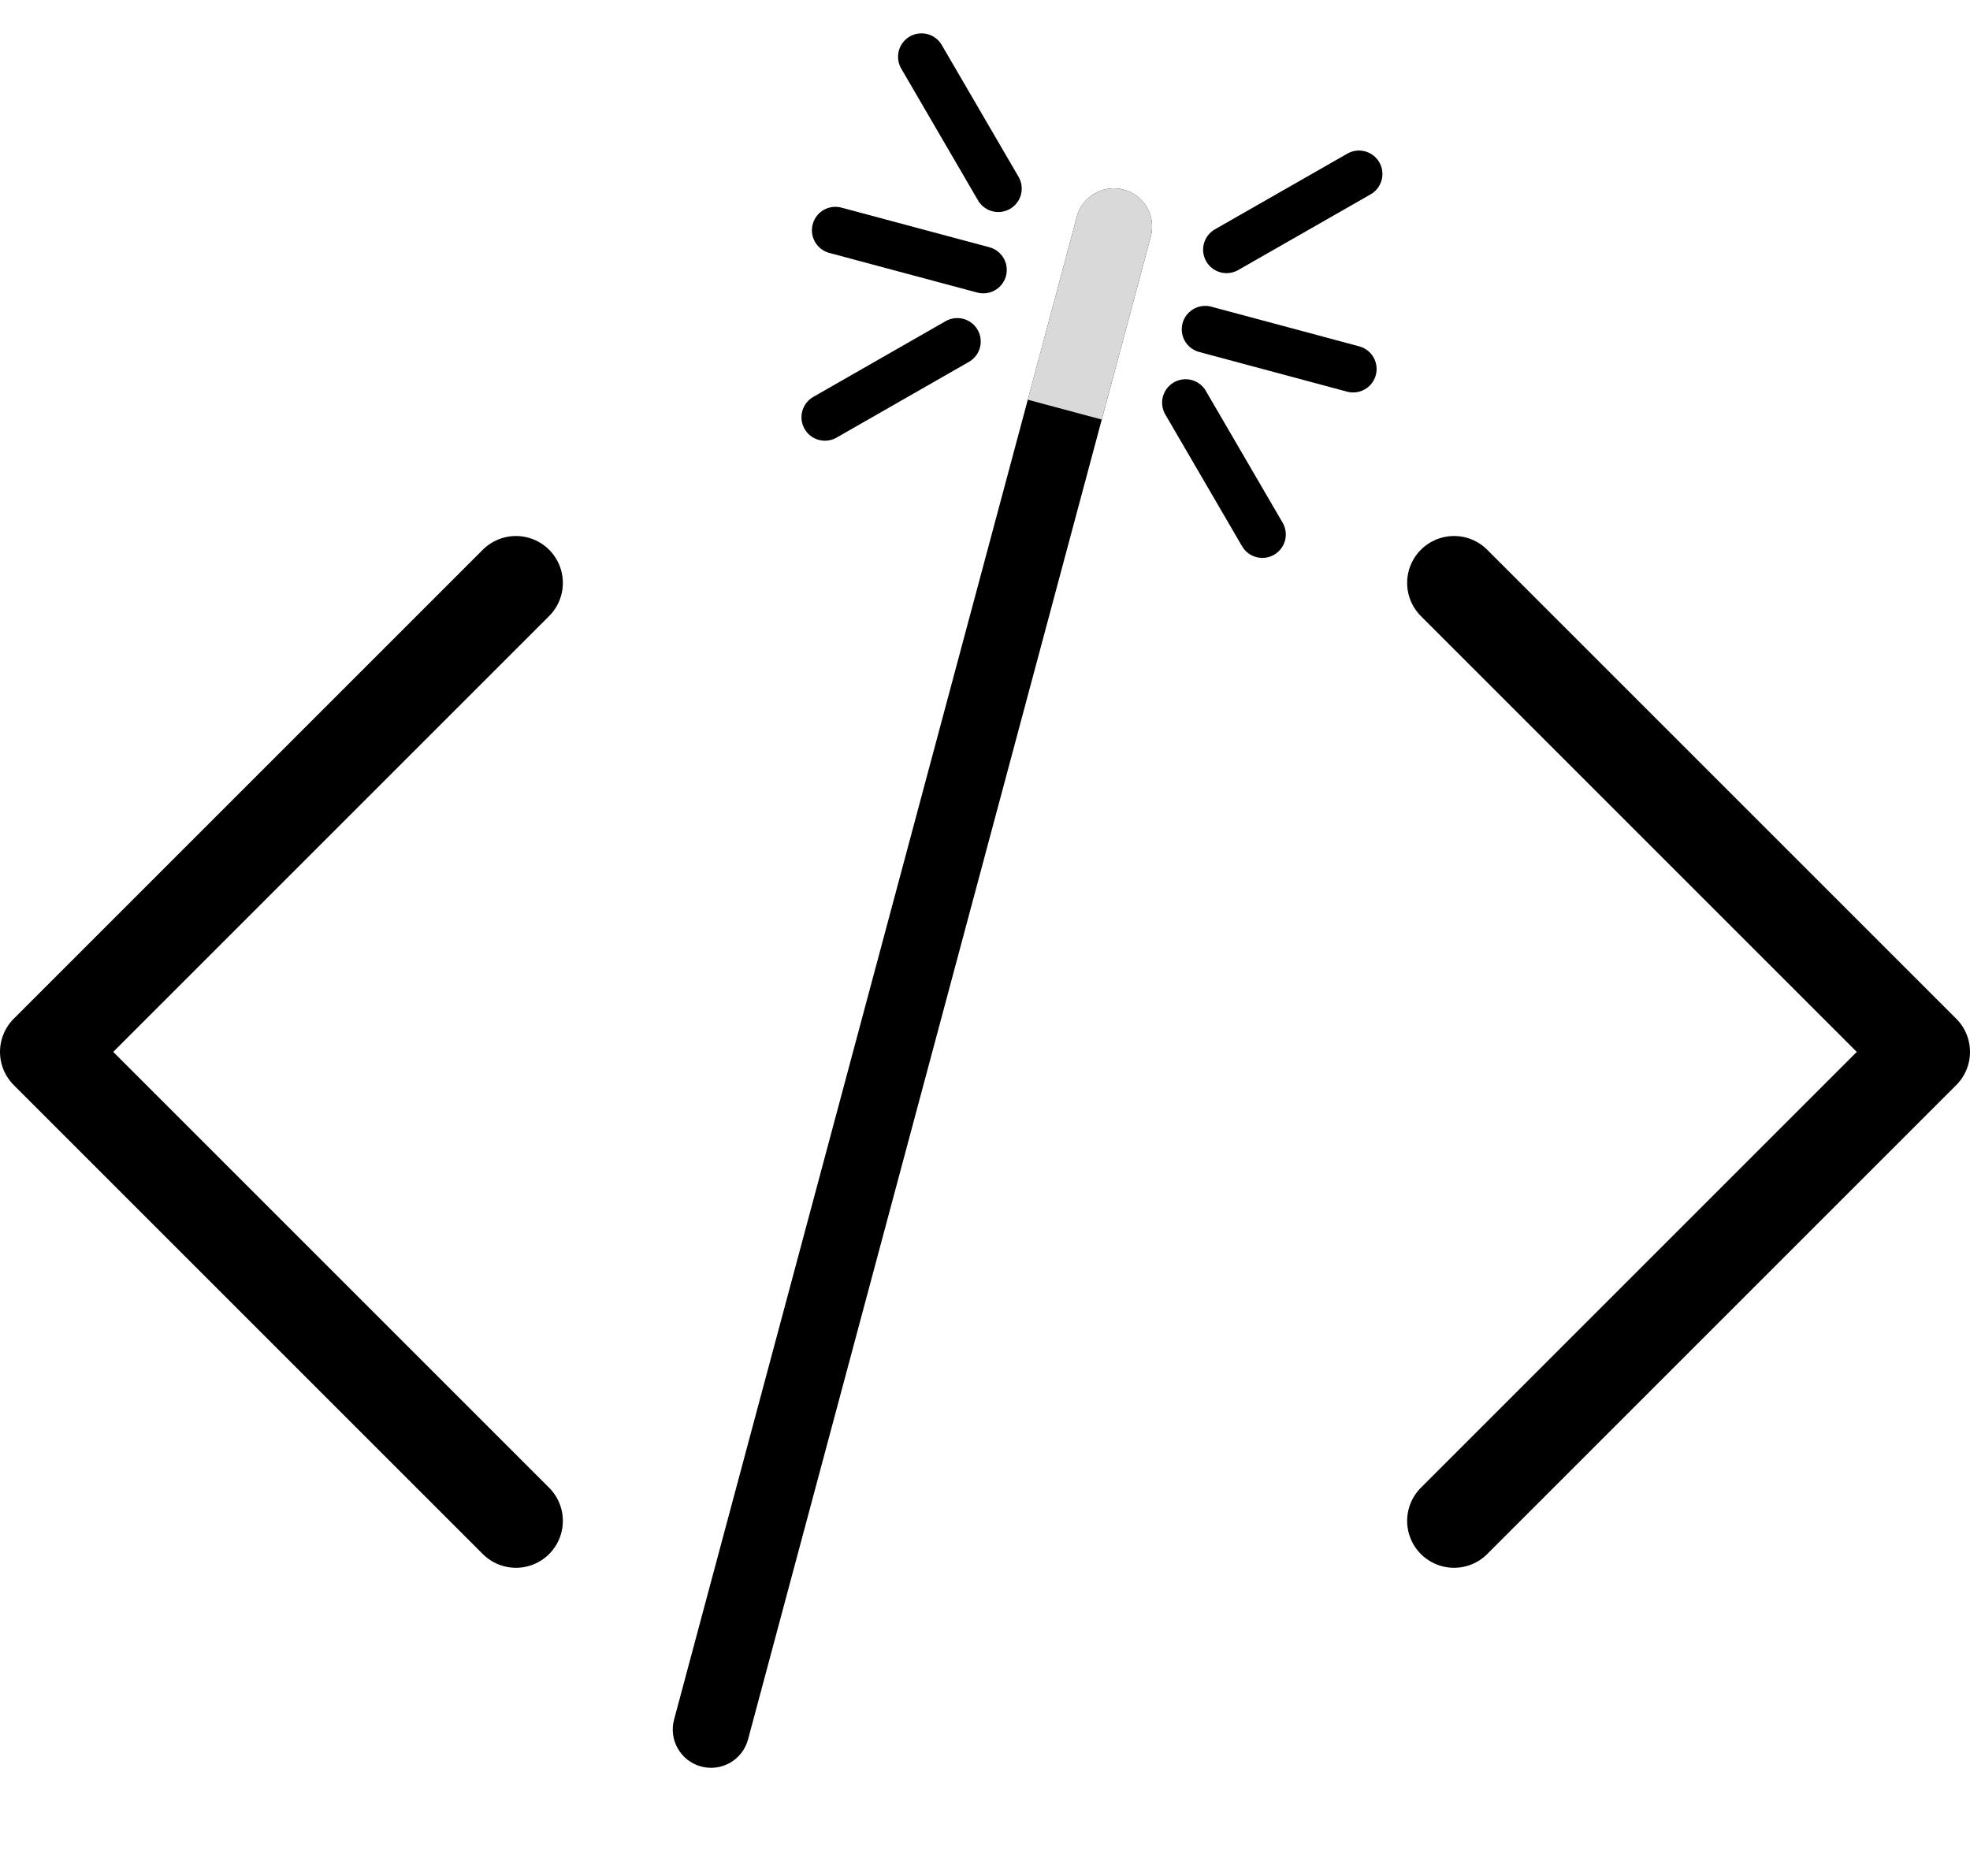
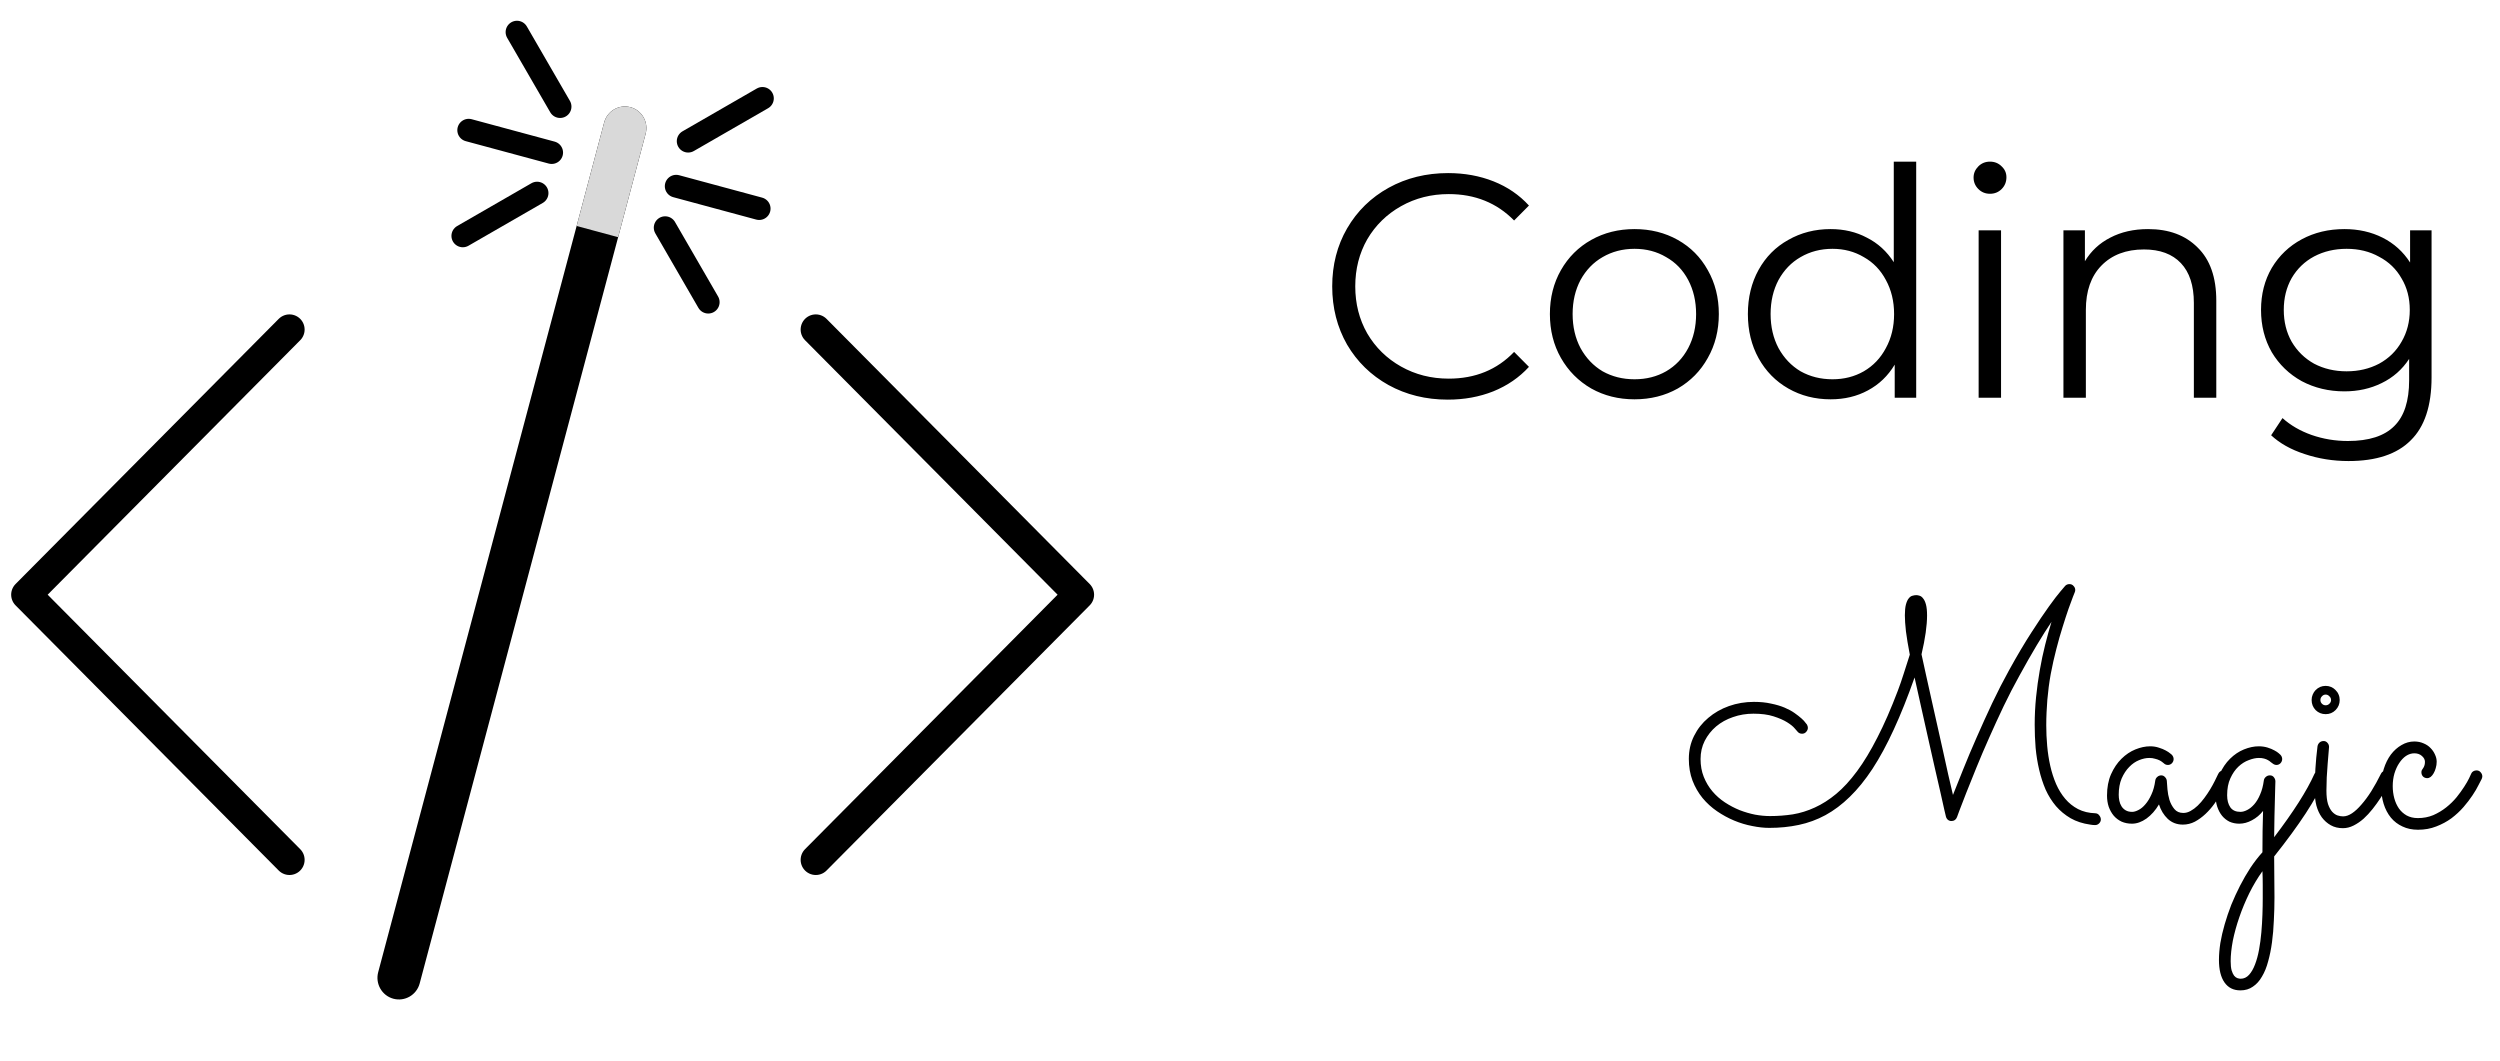
- <svg xmlns="http://www.w3.org/2000/svg" width="42" height="40" viewBox="0 0 42 40" fill="none">
-   <path d="M11 12.429L1 22.429L11 32.429" stroke="black" stroke-width="2" stroke-linecap="round" stroke-linejoin="round" />
-   <path d="M31 12.429L41 22.429L31 32.429" stroke="black" stroke-width="2" stroke-linecap="round" stroke-linejoin="round" />
-   <path d="M24.535 5.043L15.948 37.089C15.831 37.525 15.384 37.783 14.948 37.666C14.513 37.55 14.254 37.102 14.371 36.666L22.958 4.62C23.075 4.185 23.522 3.926 23.958 4.043C24.393 4.16 24.652 4.607 24.535 5.043Z" fill="black" />
-   <path d="M22.958 4.62C23.075 4.185 23.522 3.926 23.958 4.043C24.393 4.16 24.652 4.607 24.535 5.043L23.489 8.946L21.912 8.523L22.958 4.62Z" fill="#D9D9D9" />
-   <path d="M25.695 7.022L28.849 7.868" stroke="black" stroke-linecap="round" />
-   <path d="M17.81 4.91L20.964 5.755" stroke="black" stroke-linecap="round" />
-   <path d="M19.646 1.211L21.283 4.021" stroke="black" stroke-linecap="round" />
-   <path d="M17.587 8.897L20.409 7.282" stroke="black" stroke-linecap="round" />
-   <path d="M25.276 8.586L26.913 11.396" stroke="black" stroke-linecap="round" />
-   <path d="M26.15 5.324L28.973 3.71" stroke="black" stroke-linecap="round" />
+ <svg xmlns="http://www.w3.org/2000/svg" width="165" height="70" viewBox="0 0 165 70" fill="none">
+   <path d="M19.105 21.75L1.737 39.25L19.105 56.75" stroke="black" stroke-width="2" stroke-linecap="round" stroke-linejoin="round" />
+   <path d="M53.842 21.75L71.21 39.25L53.842 56.75" stroke="black" stroke-width="2" stroke-linecap="round" stroke-linejoin="round" />
+   <path d="M42.613 8.825L27.699 64.906C27.497 65.668 26.719 66.12 25.963 65.916C25.207 65.712 24.758 64.928 24.96 64.166L39.874 8.085C40.077 7.323 40.854 6.871 41.611 7.075C42.367 7.279 42.816 8.062 42.613 8.825Z" fill="black" />
+   <path d="M39.874 8.085C40.077 7.323 40.854 6.871 41.611 7.075C42.367 7.279 42.816 8.062 42.613 8.825L40.797 15.655L38.058 14.915L39.874 8.085Z" fill="#D9D9D9" />
+   <path d="M44.628 12.289L50.106 13.768" stroke="black" stroke-width="1.5" stroke-linecap="round" />
+   <path d="M30.933 8.592L36.411 10.071" stroke="black" stroke-width="1.5" stroke-linecap="round" />
+   <path d="M34.121 2.12L36.966 7.036" stroke="black" stroke-width="1.5" stroke-linecap="round" />
+   <path d="M30.545 15.569L35.448 12.744" stroke="black" stroke-width="1.5" stroke-linecap="round" />
+   <path d="M43.9 15.026L46.744 19.943" stroke="black" stroke-width="1.5" stroke-linecap="round" />
+   <path d="M45.418 9.318L50.321 6.493" stroke="black" stroke-width="1.5" stroke-linecap="round" />
+   <path d="M95.554 26.376C94.109 26.376 92.803 26.054 91.636 25.41C90.483 24.766 89.572 23.877 88.906 22.743C88.252 21.595 87.926 20.314 87.926 18.9C87.926 17.486 88.252 16.212 88.906 15.078C89.572 13.93 90.49 13.034 91.657 12.39C92.824 11.746 94.13 11.424 95.575 11.424C96.659 11.424 97.659 11.606 98.576 11.97C99.493 12.334 100.271 12.866 100.911 13.566L99.931 14.553C98.792 13.391 97.353 12.81 95.617 12.81C94.463 12.81 93.414 13.076 92.469 13.608C91.525 14.14 90.781 14.868 90.239 15.792C89.711 16.716 89.447 17.752 89.447 18.9C89.447 20.048 89.711 21.084 90.239 22.008C90.781 22.932 91.525 23.66 92.469 24.192C93.414 24.724 94.463 24.99 95.617 24.99C97.367 24.99 98.805 24.402 99.931 23.226L100.911 24.213C100.271 24.913 99.486 25.452 98.555 25.83C97.638 26.194 96.638 26.376 95.554 26.376ZM107.878 26.355C106.822 26.355 105.871 26.117 105.023 25.641C104.175 25.151 103.509 24.479 103.022 23.625C102.536 22.771 102.293 21.805 102.293 20.727C102.293 19.649 102.536 18.683 103.022 17.829C103.509 16.975 104.175 16.31 105.023 15.834C105.871 15.358 106.822 15.12 107.878 15.12C108.934 15.12 109.886 15.358 110.734 15.834C111.581 16.31 112.241 16.975 112.714 17.829C113.2 18.683 113.443 19.649 113.443 20.727C113.443 21.805 113.2 22.771 112.714 23.625C112.241 24.479 111.581 25.151 110.734 25.641C109.886 26.117 108.934 26.355 107.878 26.355ZM107.878 25.032C108.657 25.032 109.351 24.857 109.963 24.507C110.588 24.143 111.074 23.632 111.422 22.974C111.769 22.316 111.943 21.567 111.943 20.727C111.943 19.887 111.769 19.138 111.422 18.48C111.074 17.822 110.588 17.318 109.963 16.968C109.351 16.604 108.657 16.422 107.878 16.422C107.1 16.422 106.399 16.604 105.773 16.968C105.162 17.318 104.676 17.822 104.314 18.48C103.967 19.138 103.793 19.887 103.793 20.727C103.793 21.567 103.967 22.316 104.314 22.974C104.676 23.632 105.162 24.143 105.773 24.507C106.399 24.857 107.1 25.032 107.878 25.032ZM126.469 10.668V26.25H125.051V24.066C124.607 24.808 124.016 25.375 123.28 25.767C122.557 26.159 121.737 26.355 120.82 26.355C119.792 26.355 118.861 26.117 118.027 25.641C117.194 25.165 116.541 24.5 116.068 23.646C115.596 22.792 115.36 21.819 115.36 20.727C115.36 19.635 115.596 18.662 116.068 17.808C116.541 16.954 117.194 16.296 118.027 15.834C118.861 15.358 119.792 15.12 120.82 15.12C121.71 15.12 122.509 15.309 123.217 15.687C123.94 16.051 124.53 16.59 124.989 17.304V10.668H126.469ZM120.945 25.032C121.71 25.032 122.397 24.857 123.009 24.507C123.634 24.143 124.12 23.632 124.468 22.974C124.829 22.316 125.01 21.567 125.01 20.727C125.01 19.887 124.829 19.138 124.468 18.48C124.12 17.822 123.634 17.318 123.009 16.968C122.397 16.604 121.71 16.422 120.945 16.422C120.167 16.422 119.466 16.604 118.84 16.968C118.229 17.318 117.743 17.822 117.381 18.48C117.034 19.138 116.86 19.887 116.86 20.727C116.86 21.567 117.034 22.316 117.381 22.974C117.743 23.632 118.229 24.143 118.84 24.507C119.466 24.857 120.167 25.032 120.945 25.032ZM130.59 15.204H132.069V26.25H130.59V15.204ZM131.34 12.789C131.034 12.789 130.777 12.684 130.569 12.474C130.36 12.264 130.256 12.012 130.256 11.718C130.256 11.438 130.36 11.193 130.569 10.983C130.777 10.773 131.034 10.668 131.34 10.668C131.646 10.668 131.903 10.773 132.111 10.983C132.32 11.179 132.424 11.417 132.424 11.697C132.424 12.005 132.32 12.264 132.111 12.474C131.903 12.684 131.646 12.789 131.34 12.789ZM141.773 15.12C143.148 15.12 144.239 15.526 145.045 16.338C145.865 17.136 146.275 18.305 146.275 19.845V26.25H144.795V19.992C144.795 18.844 144.51 17.969 143.94 17.367C143.371 16.765 142.558 16.464 141.502 16.464C140.321 16.464 139.383 16.821 138.688 17.535C138.007 18.235 137.667 19.208 137.667 20.454V26.25H136.187V15.204H137.604V17.241C138.007 16.569 138.563 16.051 139.272 15.687C139.994 15.309 140.828 15.12 141.773 15.12ZM160.483 15.204V24.906C160.483 26.782 160.024 28.168 159.107 29.064C158.204 29.974 156.835 30.429 155.001 30.429C153.987 30.429 153.021 30.275 152.104 29.967C151.201 29.673 150.465 29.26 149.895 28.728L150.645 27.594C151.173 28.07 151.813 28.441 152.563 28.707C153.327 28.973 154.126 29.106 154.96 29.106C156.349 29.106 157.37 28.777 158.023 28.119C158.677 27.475 159.003 26.467 159.003 25.095V23.688C158.545 24.388 157.94 24.92 157.19 25.284C156.453 25.648 155.634 25.83 154.73 25.83C153.702 25.83 152.764 25.606 151.917 25.158C151.083 24.696 150.423 24.059 149.937 23.247C149.464 22.421 149.228 21.49 149.228 20.454C149.228 19.418 149.464 18.494 149.937 17.682C150.423 16.87 151.083 16.24 151.917 15.792C152.75 15.344 153.688 15.12 154.73 15.12C155.661 15.12 156.502 15.309 157.252 15.687C158.003 16.065 158.607 16.611 159.066 17.325V15.204H160.483ZM154.876 24.507C155.668 24.507 156.384 24.339 157.023 24.003C157.662 23.653 158.155 23.17 158.503 22.554C158.864 21.938 159.045 21.238 159.045 20.454C159.045 19.67 158.864 18.977 158.503 18.375C158.155 17.759 157.662 17.283 157.023 16.947C156.398 16.597 155.682 16.422 154.876 16.422C154.084 16.422 153.369 16.59 152.73 16.926C152.104 17.262 151.611 17.738 151.25 18.354C150.902 18.97 150.729 19.67 150.729 20.454C150.729 21.238 150.902 21.938 151.25 22.554C151.611 23.17 152.104 23.653 152.73 24.003C153.369 24.339 154.084 24.507 154.876 24.507Z" fill="black" />
+   <path d="M135.399 41.043C135.107 41.474 134.782 41.99 134.422 42.591C134.063 43.193 133.679 43.866 133.272 44.611C132.926 45.233 132.583 45.897 132.244 46.601C131.912 47.298 131.593 47.992 131.288 48.682C130.982 49.366 130.701 50.025 130.443 50.661C130.185 51.29 129.961 51.847 129.771 52.333C129.581 52.811 129.432 53.197 129.324 53.491C129.215 53.778 129.161 53.925 129.161 53.932C129.093 54.103 128.971 54.188 128.794 54.188C128.706 54.188 128.628 54.161 128.56 54.106C128.492 54.045 128.448 53.97 128.428 53.881C128.428 53.874 128.394 53.73 128.326 53.45C128.265 53.163 128.18 52.784 128.072 52.312C127.963 51.833 127.838 51.286 127.695 50.671C127.56 50.049 127.414 49.403 127.258 48.733C127.108 48.057 126.956 47.373 126.8 46.683C126.644 45.992 126.498 45.336 126.362 44.714C125.908 46.006 125.449 47.151 124.988 48.149C124.534 49.14 124.065 50.005 123.584 50.743C123.102 51.475 122.603 52.09 122.088 52.589C121.579 53.088 121.043 53.491 120.48 53.799C119.924 54.1 119.337 54.315 118.719 54.445C118.109 54.575 117.461 54.64 116.776 54.64C116.423 54.64 116.046 54.599 115.646 54.517C115.246 54.441 114.849 54.322 114.455 54.158C114.062 53.994 113.685 53.788 113.325 53.542C112.966 53.296 112.647 53.006 112.369 52.671C112.091 52.329 111.87 51.946 111.707 51.522C111.545 51.092 111.463 50.613 111.463 50.087C111.463 49.533 111.579 49.027 111.809 48.569C112.04 48.105 112.352 47.708 112.746 47.38C113.139 47.045 113.593 46.785 114.109 46.601C114.632 46.416 115.181 46.324 115.758 46.324C116.178 46.324 116.555 46.361 116.887 46.437C117.227 46.505 117.525 46.594 117.783 46.703C118.041 46.812 118.261 46.932 118.444 47.062C118.628 47.192 118.78 47.312 118.902 47.421C119.025 47.53 119.113 47.626 119.167 47.708C119.221 47.783 119.252 47.821 119.259 47.821C119.299 47.896 119.32 47.968 119.32 48.036C119.32 48.132 119.282 48.221 119.208 48.303C119.14 48.385 119.048 48.426 118.933 48.426C118.797 48.426 118.689 48.368 118.607 48.252C118.601 48.245 118.546 48.183 118.444 48.067C118.343 47.944 118.176 47.81 117.946 47.667C117.715 47.523 117.417 47.394 117.05 47.277C116.691 47.161 116.25 47.103 115.727 47.103C115.252 47.103 114.801 47.178 114.374 47.329C113.953 47.472 113.583 47.677 113.265 47.944C112.952 48.21 112.701 48.528 112.511 48.897C112.328 49.26 112.237 49.66 112.237 50.097C112.237 50.528 112.308 50.921 112.45 51.276C112.593 51.632 112.783 51.95 113.02 52.23C113.258 52.51 113.533 52.753 113.845 52.958C114.157 53.163 114.482 53.334 114.822 53.471C115.161 53.601 115.5 53.7 115.839 53.768C116.185 53.83 116.511 53.86 116.816 53.86C117.332 53.86 117.834 53.823 118.322 53.748C118.818 53.666 119.303 53.515 119.778 53.296C120.259 53.078 120.731 52.777 121.192 52.394C121.654 52.011 122.111 51.512 122.566 50.897C123.021 50.282 123.468 49.54 123.909 48.672C124.357 47.804 124.805 46.778 125.253 45.596C125.389 45.24 125.521 44.857 125.65 44.447C125.779 44.037 125.911 43.623 126.047 43.207C125.931 42.605 125.846 42.092 125.792 41.668C125.745 41.245 125.721 40.893 125.721 40.612C125.721 40.312 125.745 40.072 125.792 39.895C125.84 39.717 125.901 39.583 125.975 39.495C126.05 39.399 126.131 39.341 126.22 39.32C126.308 39.293 126.393 39.279 126.474 39.279C126.542 39.279 126.616 39.293 126.698 39.32C126.786 39.348 126.864 39.409 126.932 39.505C127.007 39.594 127.068 39.727 127.115 39.905C127.163 40.083 127.186 40.322 127.186 40.623C127.186 40.951 127.156 41.33 127.095 41.761C127.034 42.191 126.942 42.667 126.82 43.186C126.908 43.603 127.01 44.068 127.125 44.581C127.241 45.093 127.359 45.627 127.481 46.18C127.604 46.727 127.729 47.288 127.858 47.862C127.987 48.436 128.112 48.996 128.235 49.543C128.357 50.09 128.472 50.613 128.581 51.112C128.696 51.611 128.801 52.062 128.896 52.466C129.079 52.001 129.303 51.44 129.568 50.784C129.832 50.121 130.128 49.42 130.453 48.682C130.779 47.937 131.121 47.182 131.481 46.416C131.847 45.644 132.221 44.916 132.6 44.232C133.136 43.261 133.628 42.431 134.076 41.74C134.524 41.043 134.911 40.469 135.236 40.018C135.562 39.566 135.816 39.235 135.999 39.023C136.189 38.804 136.291 38.685 136.305 38.664C136.379 38.589 136.471 38.551 136.58 38.551C136.695 38.551 136.787 38.592 136.854 38.674C136.929 38.749 136.966 38.838 136.966 38.941C136.966 38.989 136.956 39.036 136.936 39.084C136.936 39.091 136.895 39.194 136.814 39.392C136.739 39.583 136.641 39.85 136.519 40.192C136.403 40.527 136.274 40.923 136.132 41.381C135.989 41.833 135.85 42.321 135.715 42.848C135.579 43.367 135.457 43.914 135.348 44.488C135.246 45.056 135.172 45.623 135.124 46.19C135.104 46.45 135.087 46.724 135.073 47.011C135.06 47.291 135.053 47.575 135.053 47.862C135.053 48.313 135.073 48.768 135.114 49.226C135.155 49.684 135.223 50.124 135.318 50.548C135.413 50.972 135.542 51.372 135.704 51.748C135.867 52.117 136.067 52.442 136.305 52.722C136.542 53.002 136.824 53.228 137.149 53.399C137.482 53.57 137.865 53.662 138.3 53.676C138.408 53.683 138.493 53.73 138.554 53.819C138.622 53.901 138.656 53.99 138.656 54.086C138.656 54.182 138.618 54.267 138.544 54.342C138.469 54.417 138.381 54.455 138.279 54.455C138.17 54.455 138.062 54.445 137.953 54.424C137.465 54.356 137.034 54.216 136.661 54.004C136.288 53.785 135.966 53.519 135.694 53.204C135.423 52.883 135.195 52.52 135.012 52.117C134.836 51.707 134.693 51.27 134.585 50.805C134.476 50.34 134.398 49.858 134.351 49.359C134.31 48.853 134.29 48.344 134.29 47.831C134.29 47.223 134.32 46.614 134.381 46.006C134.442 45.397 134.524 44.806 134.626 44.232C134.727 43.651 134.846 43.09 134.982 42.55C135.117 42.01 135.257 41.508 135.399 41.043ZM147.113 51.389C147.085 51.444 147.028 51.56 146.94 51.738C146.858 51.909 146.75 52.107 146.614 52.333C146.485 52.558 146.332 52.794 146.156 53.04C145.979 53.286 145.783 53.512 145.566 53.717C145.349 53.922 145.115 54.093 144.863 54.23C144.612 54.359 144.348 54.424 144.07 54.424C143.676 54.424 143.344 54.298 143.072 54.045C142.808 53.792 142.614 53.474 142.492 53.091C142.262 53.481 141.987 53.792 141.668 54.024C141.349 54.25 141.03 54.363 140.711 54.363C140.46 54.363 140.233 54.318 140.029 54.23C139.826 54.134 139.653 54.004 139.51 53.84C139.368 53.669 139.256 53.471 139.175 53.245C139.1 53.02 139.063 52.773 139.063 52.507C139.063 51.974 139.151 51.505 139.327 51.102C139.51 50.692 139.741 50.35 140.019 50.077C140.297 49.803 140.603 49.598 140.935 49.462C141.274 49.325 141.6 49.256 141.912 49.256C142.122 49.256 142.316 49.287 142.492 49.349C142.669 49.403 142.818 49.465 142.94 49.533C143.069 49.602 143.167 49.667 143.235 49.728C143.303 49.783 143.34 49.813 143.347 49.82C143.422 49.909 143.459 50.002 143.459 50.097C143.459 50.2 143.422 50.292 143.347 50.374C143.272 50.449 143.184 50.487 143.083 50.487C142.974 50.487 142.882 50.449 142.808 50.374C142.794 50.36 142.764 50.337 142.716 50.302C142.669 50.261 142.604 50.22 142.523 50.179C142.441 50.138 142.343 50.104 142.228 50.077C142.119 50.042 141.994 50.025 141.851 50.025C141.641 50.025 141.417 50.073 141.18 50.169C140.942 50.265 140.725 50.415 140.528 50.62C140.331 50.818 140.165 51.071 140.029 51.379C139.901 51.68 139.836 52.038 139.836 52.456C139.836 52.585 139.85 52.719 139.877 52.855C139.904 52.985 139.951 53.105 140.019 53.214C140.087 53.324 140.179 53.413 140.294 53.481C140.409 53.549 140.552 53.583 140.722 53.583C140.844 53.583 140.983 53.542 141.139 53.46C141.302 53.379 141.454 53.252 141.597 53.081C141.746 52.91 141.878 52.695 141.994 52.435C142.116 52.175 142.2 51.868 142.248 51.512C142.262 51.417 142.306 51.338 142.38 51.276C142.455 51.208 142.543 51.174 142.645 51.174C142.74 51.174 142.821 51.212 142.889 51.286C142.964 51.362 143.004 51.447 143.011 51.543C143.018 51.673 143.032 51.857 143.052 52.097C143.072 52.329 143.116 52.562 143.184 52.794C143.259 53.026 143.367 53.228 143.51 53.399C143.652 53.57 143.849 53.655 144.1 53.655C144.263 53.655 144.422 53.611 144.579 53.522C144.741 53.433 144.897 53.317 145.047 53.173C145.203 53.023 145.349 52.855 145.484 52.671C145.627 52.48 145.756 52.288 145.871 52.097C145.986 51.905 146.088 51.721 146.176 51.543C146.265 51.365 146.339 51.212 146.4 51.082C146.434 51.006 146.482 50.948 146.543 50.907C146.61 50.866 146.682 50.846 146.756 50.846C146.872 50.846 146.963 50.89 147.031 50.979C147.106 51.061 147.143 51.15 147.143 51.246C147.143 51.293 147.133 51.341 147.113 51.389ZM150.094 55.255C151.37 53.58 152.255 52.189 152.751 51.082C152.784 51.006 152.829 50.952 152.883 50.917C152.944 50.877 153.012 50.856 153.086 50.856C153.202 50.856 153.297 50.897 153.371 50.979C153.446 51.054 153.483 51.143 153.483 51.246C153.483 51.293 153.473 51.341 153.453 51.389C153.154 52.073 152.73 52.835 152.181 53.676C151.631 54.517 150.936 55.467 150.094 56.526C150.094 56.957 150.098 57.388 150.104 57.818C150.111 58.249 150.115 58.721 150.115 59.233C150.115 59.746 150.101 60.252 150.074 60.751C150.054 61.257 150.013 61.735 149.952 62.187C149.891 62.645 149.806 63.065 149.698 63.448C149.596 63.837 149.46 64.172 149.29 64.453C149.128 64.74 148.927 64.962 148.69 65.119C148.459 65.283 148.185 65.365 147.866 65.365C147.411 65.365 147.062 65.191 146.817 64.842C146.573 64.494 146.451 63.998 146.451 63.355C146.451 63.014 146.482 62.641 146.543 62.238C146.61 61.841 146.705 61.431 146.828 61.007C146.95 60.583 147.096 60.153 147.265 59.715C147.442 59.285 147.635 58.864 147.845 58.454C148.056 58.044 148.283 57.651 148.527 57.275C148.778 56.899 149.043 56.557 149.321 56.249C149.328 55.771 149.331 55.296 149.331 54.824C149.338 54.352 149.348 53.918 149.362 53.522C149.158 53.782 148.914 53.987 148.629 54.137C148.351 54.288 148.073 54.363 147.795 54.363C147.557 54.363 147.34 54.318 147.143 54.23C146.953 54.134 146.79 54.004 146.655 53.84C146.519 53.669 146.414 53.471 146.339 53.245C146.265 53.02 146.227 52.773 146.227 52.507C146.227 51.974 146.315 51.505 146.492 51.102C146.675 50.692 146.906 50.35 147.184 50.077C147.462 49.803 147.767 49.598 148.1 49.462C148.439 49.325 148.765 49.256 149.077 49.256C149.287 49.256 149.48 49.284 149.657 49.338C149.833 49.393 149.982 49.455 150.104 49.523C150.233 49.591 150.332 49.656 150.4 49.718C150.468 49.779 150.505 49.813 150.512 49.82C150.586 49.902 150.624 49.995 150.624 50.097C150.624 50.2 150.586 50.292 150.512 50.374C150.437 50.449 150.349 50.487 150.247 50.487C150.152 50.487 150.06 50.449 149.972 50.374C149.945 50.353 149.908 50.326 149.86 50.292C149.82 50.251 149.762 50.21 149.687 50.169C149.619 50.128 149.535 50.094 149.433 50.066C149.338 50.039 149.223 50.025 149.087 50.025C148.883 50.025 148.659 50.073 148.415 50.169C148.171 50.258 147.944 50.401 147.733 50.6C147.523 50.798 147.347 51.054 147.204 51.369C147.062 51.676 146.991 52.049 146.991 52.486C146.991 52.815 147.062 53.081 147.204 53.286C147.347 53.484 147.567 53.583 147.866 53.583C148.008 53.583 148.157 53.542 148.313 53.46C148.476 53.379 148.632 53.252 148.782 53.081C148.931 52.91 149.06 52.695 149.168 52.435C149.284 52.175 149.365 51.868 149.413 51.512C149.426 51.417 149.47 51.338 149.545 51.276C149.619 51.208 149.708 51.174 149.809 51.174C149.925 51.174 150.013 51.215 150.074 51.297C150.142 51.379 150.176 51.471 150.176 51.574C150.176 51.581 150.172 51.687 150.166 51.892C150.159 52.09 150.152 52.356 150.145 52.691C150.139 53.026 150.128 53.416 150.115 53.86C150.108 54.298 150.101 54.763 150.094 55.255ZM149.321 57.5C149.002 57.945 148.714 58.427 148.456 58.946C148.198 59.473 147.978 60.002 147.795 60.536C147.611 61.069 147.469 61.585 147.367 62.084C147.272 62.59 147.224 63.041 147.224 63.438C147.224 63.69 147.245 63.892 147.286 64.043C147.333 64.193 147.387 64.309 147.448 64.391C147.516 64.473 147.587 64.528 147.662 64.555C147.744 64.582 147.818 64.596 147.886 64.596C148.096 64.596 148.279 64.511 148.436 64.34C148.592 64.169 148.724 63.94 148.832 63.653C148.941 63.373 149.029 63.048 149.097 62.679C149.165 62.31 149.216 61.927 149.25 61.53C149.284 61.141 149.307 60.751 149.321 60.361C149.335 59.972 149.341 59.613 149.341 59.285C149.341 58.991 149.341 58.697 149.341 58.403C149.341 58.109 149.335 57.808 149.321 57.5ZM154.42 46.201C154.42 46.46 154.328 46.683 154.145 46.867C153.968 47.045 153.751 47.134 153.493 47.134C153.236 47.134 153.015 47.045 152.832 46.867C152.656 46.683 152.567 46.46 152.567 46.201C152.567 46.071 152.591 45.951 152.639 45.842C152.686 45.726 152.751 45.627 152.832 45.544C152.92 45.456 153.019 45.387 153.127 45.339C153.242 45.292 153.365 45.268 153.493 45.268C153.622 45.268 153.741 45.292 153.85 45.339C153.965 45.387 154.063 45.456 154.145 45.544C154.233 45.627 154.301 45.726 154.348 45.842C154.396 45.951 154.42 46.071 154.42 46.201ZM152.771 52.209C152.771 51.225 152.832 50.244 152.954 49.267C152.968 49.171 153.008 49.089 153.076 49.02C153.151 48.945 153.246 48.908 153.361 48.908C153.463 48.908 153.548 48.949 153.616 49.031C153.683 49.106 153.717 49.195 153.717 49.297C153.717 49.338 153.707 49.462 153.687 49.667C153.673 49.871 153.653 50.118 153.626 50.405C153.605 50.685 153.585 50.986 153.565 51.307C153.551 51.621 153.544 51.912 153.544 52.179C153.544 52.541 153.578 52.835 153.646 53.06C153.721 53.279 153.812 53.45 153.921 53.573C154.036 53.696 154.155 53.778 154.277 53.819C154.406 53.86 154.528 53.881 154.643 53.881C154.833 53.881 155.03 53.812 155.234 53.676C155.437 53.539 155.644 53.348 155.854 53.102C156.072 52.855 156.289 52.562 156.506 52.22C156.723 51.871 156.937 51.485 157.147 51.061C157.181 50.993 157.228 50.941 157.289 50.907C157.35 50.866 157.418 50.846 157.493 50.846C157.601 50.846 157.69 50.887 157.758 50.969C157.832 51.051 157.869 51.14 157.869 51.235C157.869 51.304 157.856 51.362 157.829 51.41C157.747 51.567 157.646 51.758 157.523 51.984C157.401 52.209 157.262 52.442 157.106 52.681C156.95 52.92 156.777 53.16 156.587 53.399C156.404 53.631 156.207 53.843 155.997 54.035C155.787 54.219 155.566 54.37 155.335 54.486C155.105 54.602 154.871 54.66 154.633 54.66C154.328 54.66 154.06 54.595 153.829 54.465C153.598 54.335 153.402 54.161 153.239 53.942C153.083 53.724 152.964 53.467 152.883 53.173C152.808 52.873 152.771 52.551 152.771 52.209ZM153.85 46.201C153.85 46.105 153.812 46.023 153.738 45.955C153.67 45.879 153.588 45.842 153.493 45.842C153.398 45.842 153.317 45.879 153.249 45.955C153.181 46.023 153.147 46.105 153.147 46.201C153.147 46.296 153.181 46.379 153.249 46.447C153.317 46.515 153.398 46.549 153.493 46.549C153.588 46.549 153.67 46.515 153.738 46.447C153.812 46.379 153.85 46.296 153.85 46.201ZM163.792 51.41C163.752 51.485 163.68 51.621 163.579 51.82C163.484 52.018 163.351 52.244 163.182 52.496C163.019 52.743 162.822 52.999 162.592 53.266C162.361 53.532 162.096 53.778 161.798 54.004C161.499 54.223 161.163 54.404 160.79 54.547C160.424 54.691 160.024 54.763 159.589 54.763C159.203 54.763 158.86 54.691 158.562 54.547C158.263 54.411 158.009 54.216 157.798 53.963C157.588 53.703 157.428 53.399 157.32 53.05C157.211 52.702 157.157 52.315 157.157 51.892C157.157 51.481 157.215 51.099 157.33 50.743C157.445 50.381 157.601 50.066 157.798 49.8C158.002 49.533 158.236 49.325 158.5 49.174C158.765 49.017 159.047 48.938 159.345 48.938C159.569 48.938 159.772 48.98 159.956 49.062C160.139 49.137 160.292 49.239 160.414 49.369C160.543 49.499 160.641 49.643 160.709 49.8C160.783 49.957 160.821 50.114 160.821 50.272C160.821 50.422 160.8 50.562 160.76 50.692C160.726 50.822 160.678 50.938 160.617 51.041C160.563 51.136 160.498 51.215 160.424 51.276C160.349 51.331 160.275 51.358 160.2 51.358C160.085 51.358 159.99 51.321 159.915 51.246C159.847 51.17 159.813 51.078 159.813 50.969C159.813 50.914 159.823 50.866 159.844 50.825C159.871 50.784 159.898 50.743 159.925 50.702C159.959 50.654 159.986 50.6 160.007 50.538C160.034 50.47 160.047 50.384 160.047 50.282C160.047 50.138 159.979 50.008 159.844 49.892C159.715 49.776 159.549 49.718 159.345 49.718C159.155 49.718 158.972 49.776 158.795 49.892C158.626 50.008 158.477 50.166 158.348 50.364C158.219 50.555 158.114 50.784 158.032 51.051C157.958 51.31 157.92 51.587 157.92 51.881C157.92 52.161 157.954 52.428 158.022 52.681C158.09 52.934 158.192 53.16 158.327 53.358C158.463 53.549 158.633 53.703 158.836 53.819C159.047 53.935 159.294 53.994 159.579 53.994C159.945 53.994 160.285 53.929 160.597 53.799C160.909 53.662 161.194 53.491 161.452 53.286C161.71 53.081 161.937 52.859 162.134 52.62C162.33 52.373 162.497 52.145 162.632 51.933C162.775 51.714 162.883 51.526 162.958 51.369C163.039 51.205 163.087 51.102 163.1 51.061C163.128 50.993 163.172 50.941 163.233 50.907C163.3 50.866 163.372 50.846 163.446 50.846C163.562 50.846 163.653 50.887 163.721 50.969C163.796 51.051 163.833 51.143 163.833 51.246C163.833 51.286 163.819 51.341 163.792 51.41Z" fill="black" />
</svg>
